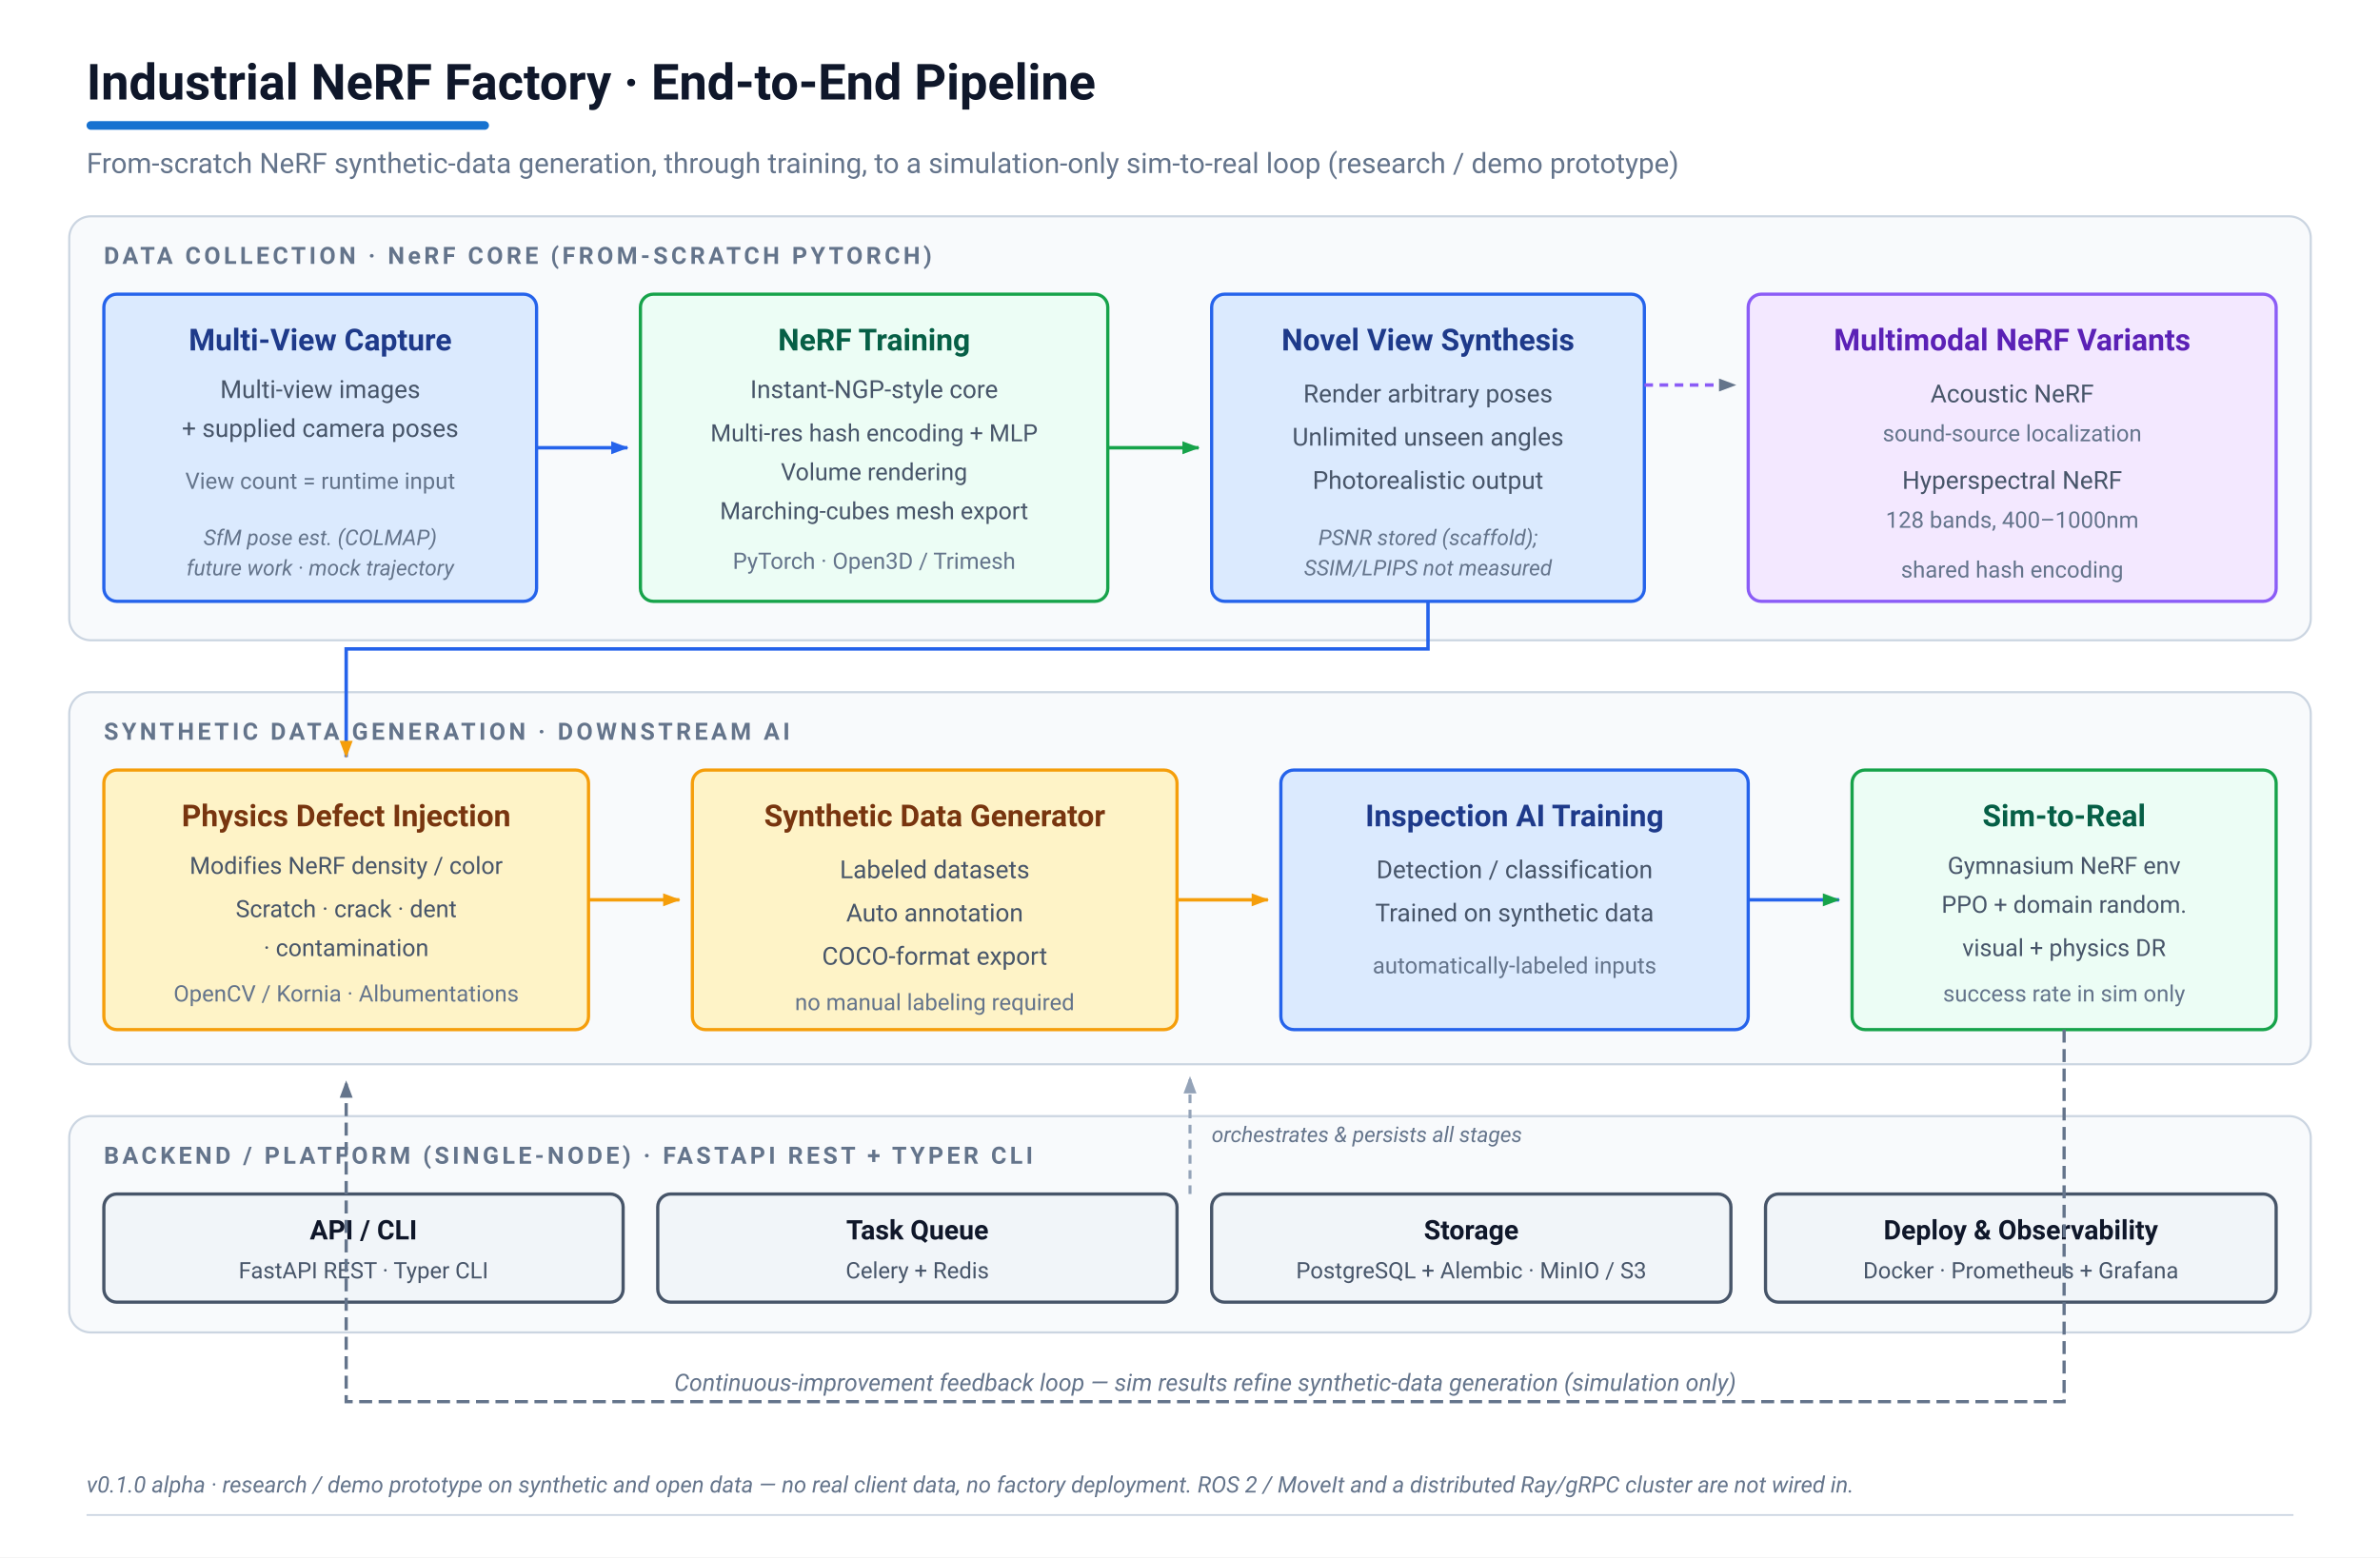
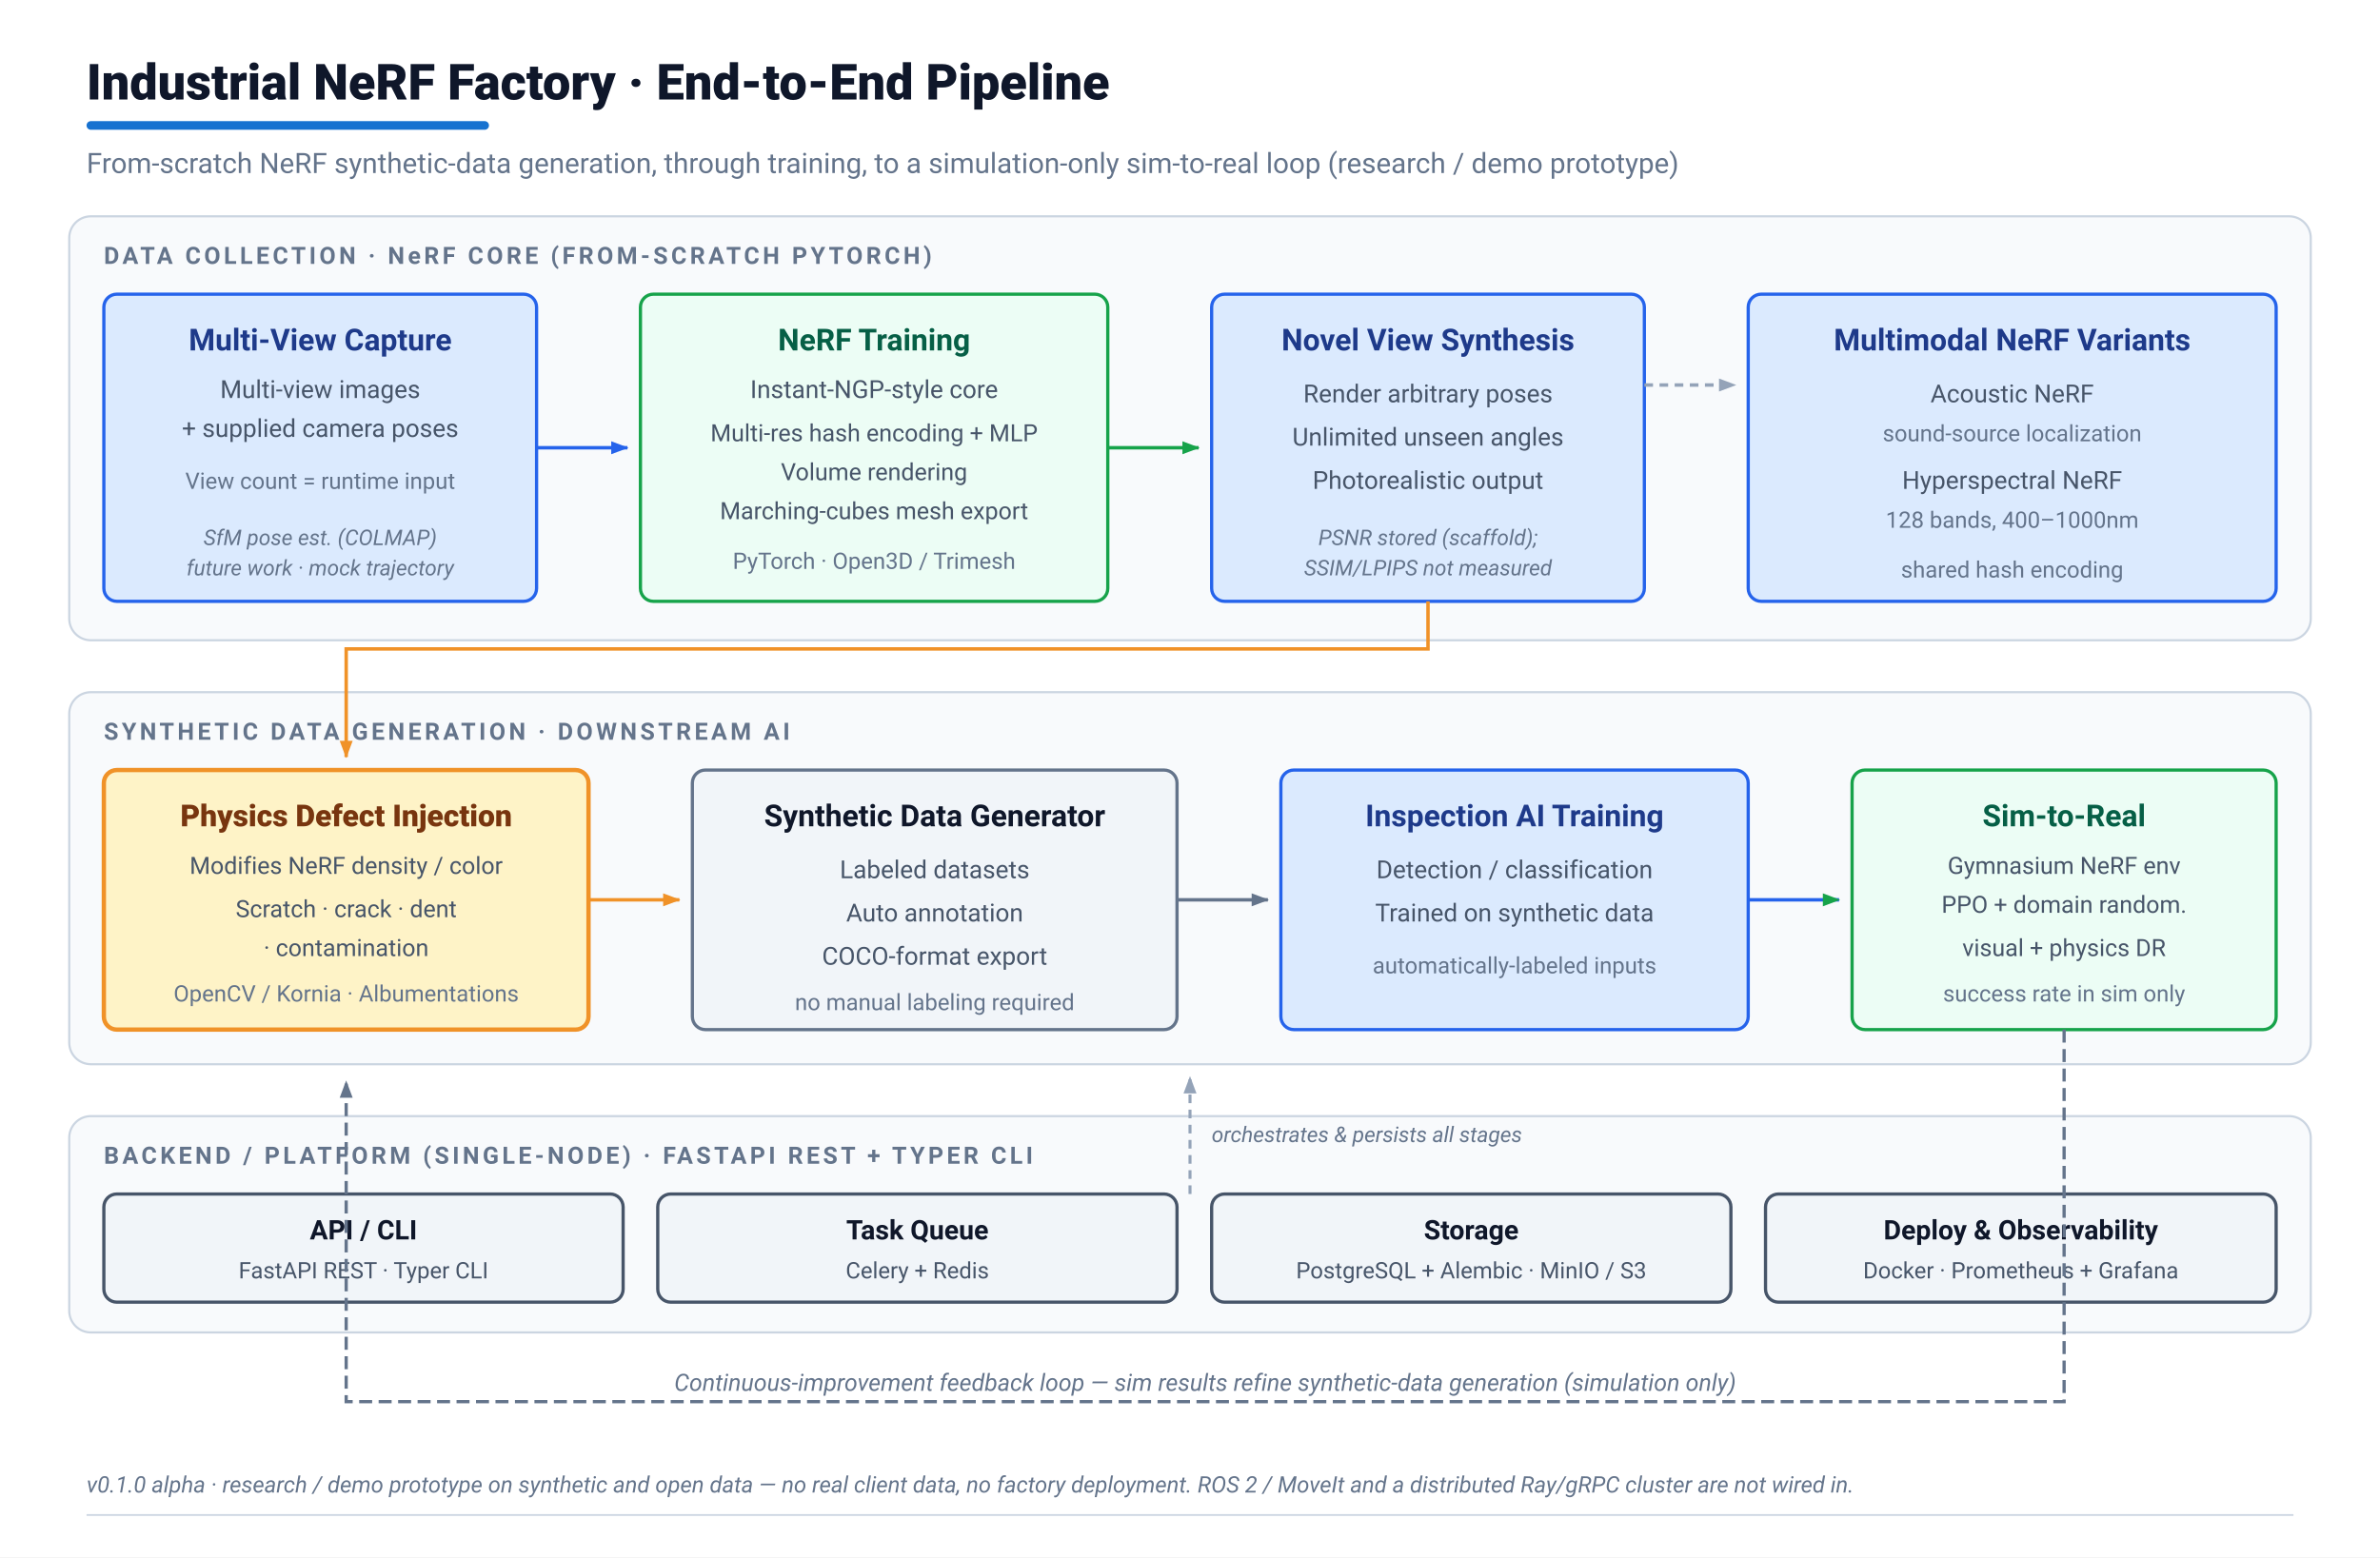
<svg xmlns="http://www.w3.org/2000/svg" viewBox="0 0 1100 720" font-family="ui-sans-serif, system-ui, -apple-system, 'Segoe UI', Roboto, sans-serif">
  <defs>
    <marker id="arrow" markerWidth="9" markerHeight="9" refX="7.5" refY="3" orient="auto" markerUnits="userSpaceOnUse">
      <path d="M0,0 L0,6 L8,3 z" fill="#64748b" />
    </marker>
    <marker id="arrow-blue" markerWidth="9" markerHeight="9" refX="7.5" refY="3" orient="auto" markerUnits="userSpaceOnUse">
      <path d="M0,0 L0,6 L8,3 z" fill="#2563eb" />
    </marker>
    <marker id="arrow-green" markerWidth="9" markerHeight="9" refX="7.5" refY="3" orient="auto" markerUnits="userSpaceOnUse">
      <path d="M0,0 L0,6 L8,3 z" fill="#16a34a" />
    </marker>
-     <marker id="arrow-amber" markerWidth="9" markerHeight="9" refX="7.5" refY="3" orient="auto" markerUnits="userSpaceOnUse">
-       <path d="M0,0 L0,6 L8,3 z" fill="#f59e0b" />
+     <marker id="arrow-orange" markerWidth="9" markerHeight="9" refX="7.5" refY="3" orient="auto" markerUnits="userSpaceOnUse">
+       <path d="M0,0 L0,6 L8,3 z" fill="#f09228" />
    </marker>
    <marker id="arrow-muted" markerWidth="9" markerHeight="9" refX="7.5" refY="3" orient="auto" markerUnits="userSpaceOnUse">
      <path d="M0,0 L0,6 L8,3 z" fill="#94a3b8" />
    </marker>
  </defs>
  <rect width="1100" height="720" fill="#ffffff" />
-   <text x="40" y="46" font-size="23" font-weight="700" fill="#0f172a">Industrial NeRF Factory · End-to-End Pipeline</text>
+   <text x="40" y="46" font-size="23" font-weight="800" fill="#0f172a">Industrial NeRF Factory · End-to-End Pipeline</text>
  <rect x="40" y="56" width="186" height="4" rx="2" fill="#1772d0" />
  <text x="40" y="80" font-size="13" fill="#64748b">From-scratch NeRF synthetic-data generation, through training, to a simulation-only sim-to-real loop (research / demo prototype)</text>
  <rect x="32" y="100" width="1036" height="196" rx="10" fill="#f8fafc" stroke="#cbd5e1" stroke-width="1" />
  <text x="48" y="122" font-size="11" font-weight="600" fill="#64748b" letter-spacing="1.5">DATA COLLECTION · NeRF CORE (FROM-SCRATCH PYTORCH)</text>
  <rect x="48" y="136" width="200" height="142" rx="6" fill="#dbeafe" stroke="#2563eb" stroke-width="1.5" />
  <text x="148" y="162" text-anchor="middle" font-size="14" font-weight="700" fill="#1e3a8a">Multi-View Capture</text>
  <text x="148" y="184" text-anchor="middle" font-size="11.5" fill="#475569">Multi-view images</text>
  <text x="148" y="202" text-anchor="middle" font-size="11.5" fill="#475569">+ supplied camera poses</text>
  <text x="148" y="226" text-anchor="middle" font-size="10.5" fill="#64748b">View count = runtime input</text>
  <text x="148" y="252" text-anchor="middle" font-size="10" fill="#64748b" font-style="italic">SfM pose est. (COLMAP)</text>
  <text x="148" y="266" text-anchor="middle" font-size="10" fill="#64748b" font-style="italic">future work · mock trajectory</text>
  <rect x="296" y="136" width="216" height="142" rx="6" fill="#ecfdf5" stroke="#16a34a" stroke-width="1.5" />
  <text x="404" y="162" text-anchor="middle" font-size="14" font-weight="700" fill="#065f46">NeRF Training</text>
  <text x="404" y="184" text-anchor="middle" font-size="11.5" fill="#475569">Instant-NGP-style core</text>
  <text x="404" y="204" text-anchor="middle" font-size="11" fill="#475569">Multi-res hash encoding + MLP</text>
  <text x="404" y="222" text-anchor="middle" font-size="11" fill="#475569">Volume rendering</text>
  <text x="404" y="240" text-anchor="middle" font-size="11" fill="#475569">Marching-cubes mesh export</text>
  <text x="404" y="263" text-anchor="middle" font-size="10.5" fill="#64748b">PyTorch · Open3D / Trimesh</text>
  <rect x="560" y="136" width="200" height="142" rx="6" fill="#dbeafe" stroke="#2563eb" stroke-width="1.5" />
  <text x="660" y="162" text-anchor="middle" font-size="14" font-weight="700" fill="#1e3a8a">Novel View Synthesis</text>
  <text x="660" y="186" text-anchor="middle" font-size="11.5" fill="#475569">Render arbitrary poses</text>
  <text x="660" y="206" text-anchor="middle" font-size="11.5" fill="#475569">Unlimited unseen angles</text>
  <text x="660" y="226" text-anchor="middle" font-size="11.5" fill="#475569">Photorealistic output</text>
  <text x="660" y="252" text-anchor="middle" font-size="10" fill="#64748b" font-style="italic">PSNR stored (scaffold);</text>
  <text x="660" y="266" text-anchor="middle" font-size="10" fill="#64748b" font-style="italic">SSIM/LPIPS not measured</text>
-   <rect x="808" y="136" width="244" height="142" rx="6" fill="#f3e8ff" stroke="#8b5cf6" stroke-width="1.5" />
-   <text x="930" y="162" text-anchor="middle" font-size="14" font-weight="700" fill="#5b21b6">Multimodal NeRF Variants</text>
+   <rect x="808" y="136" width="244" height="142" rx="6" fill="#dbeafe" stroke="#2563eb" stroke-width="1.5" />
+   <text x="930" y="162" text-anchor="middle" font-size="14" font-weight="700" fill="#1e3a8a">Multimodal NeRF Variants</text>
  <text x="930" y="186" text-anchor="middle" font-size="11.5" fill="#475569">Acoustic NeRF</text>
  <text x="930" y="204" text-anchor="middle" font-size="10.5" fill="#64748b">sound-source localization</text>
  <text x="930" y="226" text-anchor="middle" font-size="11.5" fill="#475569">Hyperspectral NeRF</text>
  <text x="930" y="244" text-anchor="middle" font-size="10.5" fill="#64748b">128 bands, 400–1000nm</text>
  <text x="930" y="267" text-anchor="middle" font-size="10.5" fill="#64748b">shared hash encoding</text>
  <rect x="32" y="320" width="1036" height="172" rx="10" fill="#f8fafc" stroke="#cbd5e1" stroke-width="1" />
  <text x="48" y="342" font-size="11" font-weight="600" fill="#64748b" letter-spacing="1.5">SYNTHETIC DATA GENERATION · DOWNSTREAM AI</text>
-   <rect x="48" y="356" width="224" height="120" rx="6" fill="#fef3c7" stroke="#f59e0b" stroke-width="1.5" />
-   <text x="160" y="382" text-anchor="middle" font-size="14" font-weight="700" fill="#78350f">Physics Defect Injection</text>
+   <rect x="48" y="356" width="224" height="120" rx="6" fill="#fef3c7" stroke="#f09228" stroke-width="2" />
+   <text x="160" y="382" text-anchor="middle" font-size="14" font-weight="800" fill="#78350f">Physics Defect Injection</text>
  <text x="160" y="404" text-anchor="middle" font-size="11" fill="#475569">Modifies NeRF density / color</text>
  <text x="160" y="424" text-anchor="middle" font-size="11" fill="#475569">Scratch · crack · dent</text>
  <text x="160" y="442" text-anchor="middle" font-size="11" fill="#475569">· contamination</text>
  <text x="160" y="463" text-anchor="middle" font-size="10.5" fill="#64748b">OpenCV / Kornia · Albumentations</text>
-   <rect x="320" y="356" width="224" height="120" rx="6" fill="#fef3c7" stroke="#f59e0b" stroke-width="1.5" />
-   <text x="432" y="382" text-anchor="middle" font-size="14" font-weight="700" fill="#78350f">Synthetic Data Generator</text>
+   <rect x="320" y="356" width="224" height="120" rx="6" fill="#f1f5f9" stroke="#64748b" stroke-width="1.5" />
+   <text x="432" y="382" text-anchor="middle" font-size="14" font-weight="700" fill="#0f172a">Synthetic Data Generator</text>
  <text x="432" y="406" text-anchor="middle" font-size="11.5" fill="#475569">Labeled datasets</text>
  <text x="432" y="426" text-anchor="middle" font-size="11.5" fill="#475569">Auto annotation</text>
  <text x="432" y="446" text-anchor="middle" font-size="11.5" fill="#475569">COCO-format export</text>
  <text x="432" y="467" text-anchor="middle" font-size="10.5" fill="#64748b">no manual labeling required</text>
  <rect x="592" y="356" width="216" height="120" rx="6" fill="#dbeafe" stroke="#2563eb" stroke-width="1.5" />
  <text x="700" y="382" text-anchor="middle" font-size="14" font-weight="700" fill="#1e3a8a">Inspection AI Training</text>
  <text x="700" y="406" text-anchor="middle" font-size="11.5" fill="#475569">Detection / classification</text>
  <text x="700" y="426" text-anchor="middle" font-size="11.5" fill="#475569">Trained on synthetic data</text>
  <text x="700" y="450" text-anchor="middle" font-size="10.5" fill="#64748b">automatically-labeled inputs</text>
  <rect x="856" y="356" width="196" height="120" rx="6" fill="#ecfdf5" stroke="#16a34a" stroke-width="1.5" />
  <text x="954" y="382" text-anchor="middle" font-size="14" font-weight="700" fill="#065f46">Sim-to-Real</text>
  <text x="954" y="404" text-anchor="middle" font-size="11" fill="#475569">Gymnasium NeRF env</text>
  <text x="954" y="422" text-anchor="middle" font-size="11" fill="#475569">PPO + domain random.</text>
  <text x="954" y="442" text-anchor="middle" font-size="11" fill="#475569">visual + physics DR</text>
  <text x="954" y="463" text-anchor="middle" font-size="10.5" fill="#64748b">success rate in sim only</text>
  <rect x="32" y="516" width="1036" height="100" rx="10" fill="#f8fafc" stroke="#cbd5e1" stroke-width="1" />
  <text x="48" y="538" font-size="11" font-weight="600" fill="#64748b" letter-spacing="1.5">BACKEND / PLATFORM (SINGLE-NODE) · FASTAPI REST + TYPER CLI</text>
  <rect x="48" y="552" width="240" height="50" rx="6" fill="#f1f5f9" stroke="#475569" stroke-width="1.5" />
  <text x="168" y="573" text-anchor="middle" font-size="12.5" font-weight="700" fill="#0f172a">API / CLI</text>
  <text x="168" y="591" text-anchor="middle" font-size="10.5" fill="#475569">FastAPI REST · Typer CLI</text>
  <rect x="304" y="552" width="240" height="50" rx="6" fill="#f1f5f9" stroke="#475569" stroke-width="1.5" />
  <text x="424" y="573" text-anchor="middle" font-size="12.5" font-weight="700" fill="#0f172a">Task Queue</text>
  <text x="424" y="591" text-anchor="middle" font-size="10.5" fill="#475569">Celery + Redis</text>
  <rect x="560" y="552" width="240" height="50" rx="6" fill="#f1f5f9" stroke="#475569" stroke-width="1.5" />
  <text x="680" y="573" text-anchor="middle" font-size="12.5" font-weight="700" fill="#0f172a">Storage</text>
  <text x="680" y="591" text-anchor="middle" font-size="10.5" fill="#475569">PostgreSQL + Alembic · MinIO / S3</text>
  <rect x="816" y="552" width="236" height="50" rx="6" fill="#f1f5f9" stroke="#475569" stroke-width="1.5" />
  <text x="934" y="573" text-anchor="middle" font-size="12.5" font-weight="700" fill="#0f172a">Deploy &amp; Observability</text>
  <text x="934" y="591" text-anchor="middle" font-size="10.5" fill="#475569">Docker · Prometheus + Grafana</text>
  <line x1="248" y1="207" x2="290" y2="207" stroke="#2563eb" stroke-width="1.6" marker-end="url(#arrow-blue)" />
  <line x1="512" y1="207" x2="554" y2="207" stroke="#16a34a" stroke-width="1.6" marker-end="url(#arrow-green)" />
-   <line x1="760" y1="178" x2="802" y2="178" stroke="#8b5cf6" stroke-width="1.6" stroke-dasharray="4 3" marker-end="url(#arrow)" />
-   <path d="M660,278 L660,300 L160,300 L160,350" fill="none" stroke="#2563eb" stroke-width="1.6" marker-end="url(#arrow-amber)" />
-   <line x1="272" y1="416" x2="314" y2="416" stroke="#f59e0b" stroke-width="1.6" marker-end="url(#arrow-amber)" />
-   <line x1="544" y1="416" x2="586" y2="416" stroke="#f59e0b" stroke-width="1.6" marker-end="url(#arrow-amber)" />
+   <line x1="760" y1="178" x2="802" y2="178" stroke="#94a3b8" stroke-width="1.6" stroke-dasharray="4 3" marker-end="url(#arrow-muted)" />
+   <path d="M660,278 L660,300 L160,300 L160,350" fill="none" stroke="#f09228" stroke-width="1.6" marker-end="url(#arrow-orange)" />
+   <line x1="272" y1="416" x2="314" y2="416" stroke="#f09228" stroke-width="1.6" marker-end="url(#arrow-orange)" />
+   <line x1="544" y1="416" x2="586" y2="416" stroke="#64748b" stroke-width="1.6" marker-end="url(#arrow)" />
  <line x1="808" y1="416" x2="850" y2="416" stroke="#2563eb" stroke-width="1.6" marker-end="url(#arrow-green)" />
  <line x1="550" y1="552" x2="550" y2="498" stroke="#94a3b8" stroke-width="1.4" stroke-dasharray="4 3" marker-end="url(#arrow-muted)" />
  <text x="560" y="528" font-size="10" fill="#64748b" font-style="italic">orchestrates &amp; persists all stages</text>
  <path d="M954,476 L954,648 L160,648 L160,500" fill="none" stroke="#64748b" stroke-width="1.5" stroke-dasharray="6 3" marker-end="url(#arrow)" />
  <text x="557" y="643" text-anchor="middle" font-size="11" fill="#64748b" font-style="italic">Continuous-improvement feedback loop — sim results refine synthetic-data generation (simulation only)</text>
  <text x="40" y="690" font-size="10.5" fill="#64748b" font-style="italic">v0.1.0 alpha · research / demo prototype on synthetic and open data — no real client data, no factory deployment. ROS 2 / MoveIt and a distributed Ray/gRPC cluster are not wired in.</text>
  <rect x="40" y="700" width="1020" height="0.8" fill="#cbd5e1" />
</svg>
